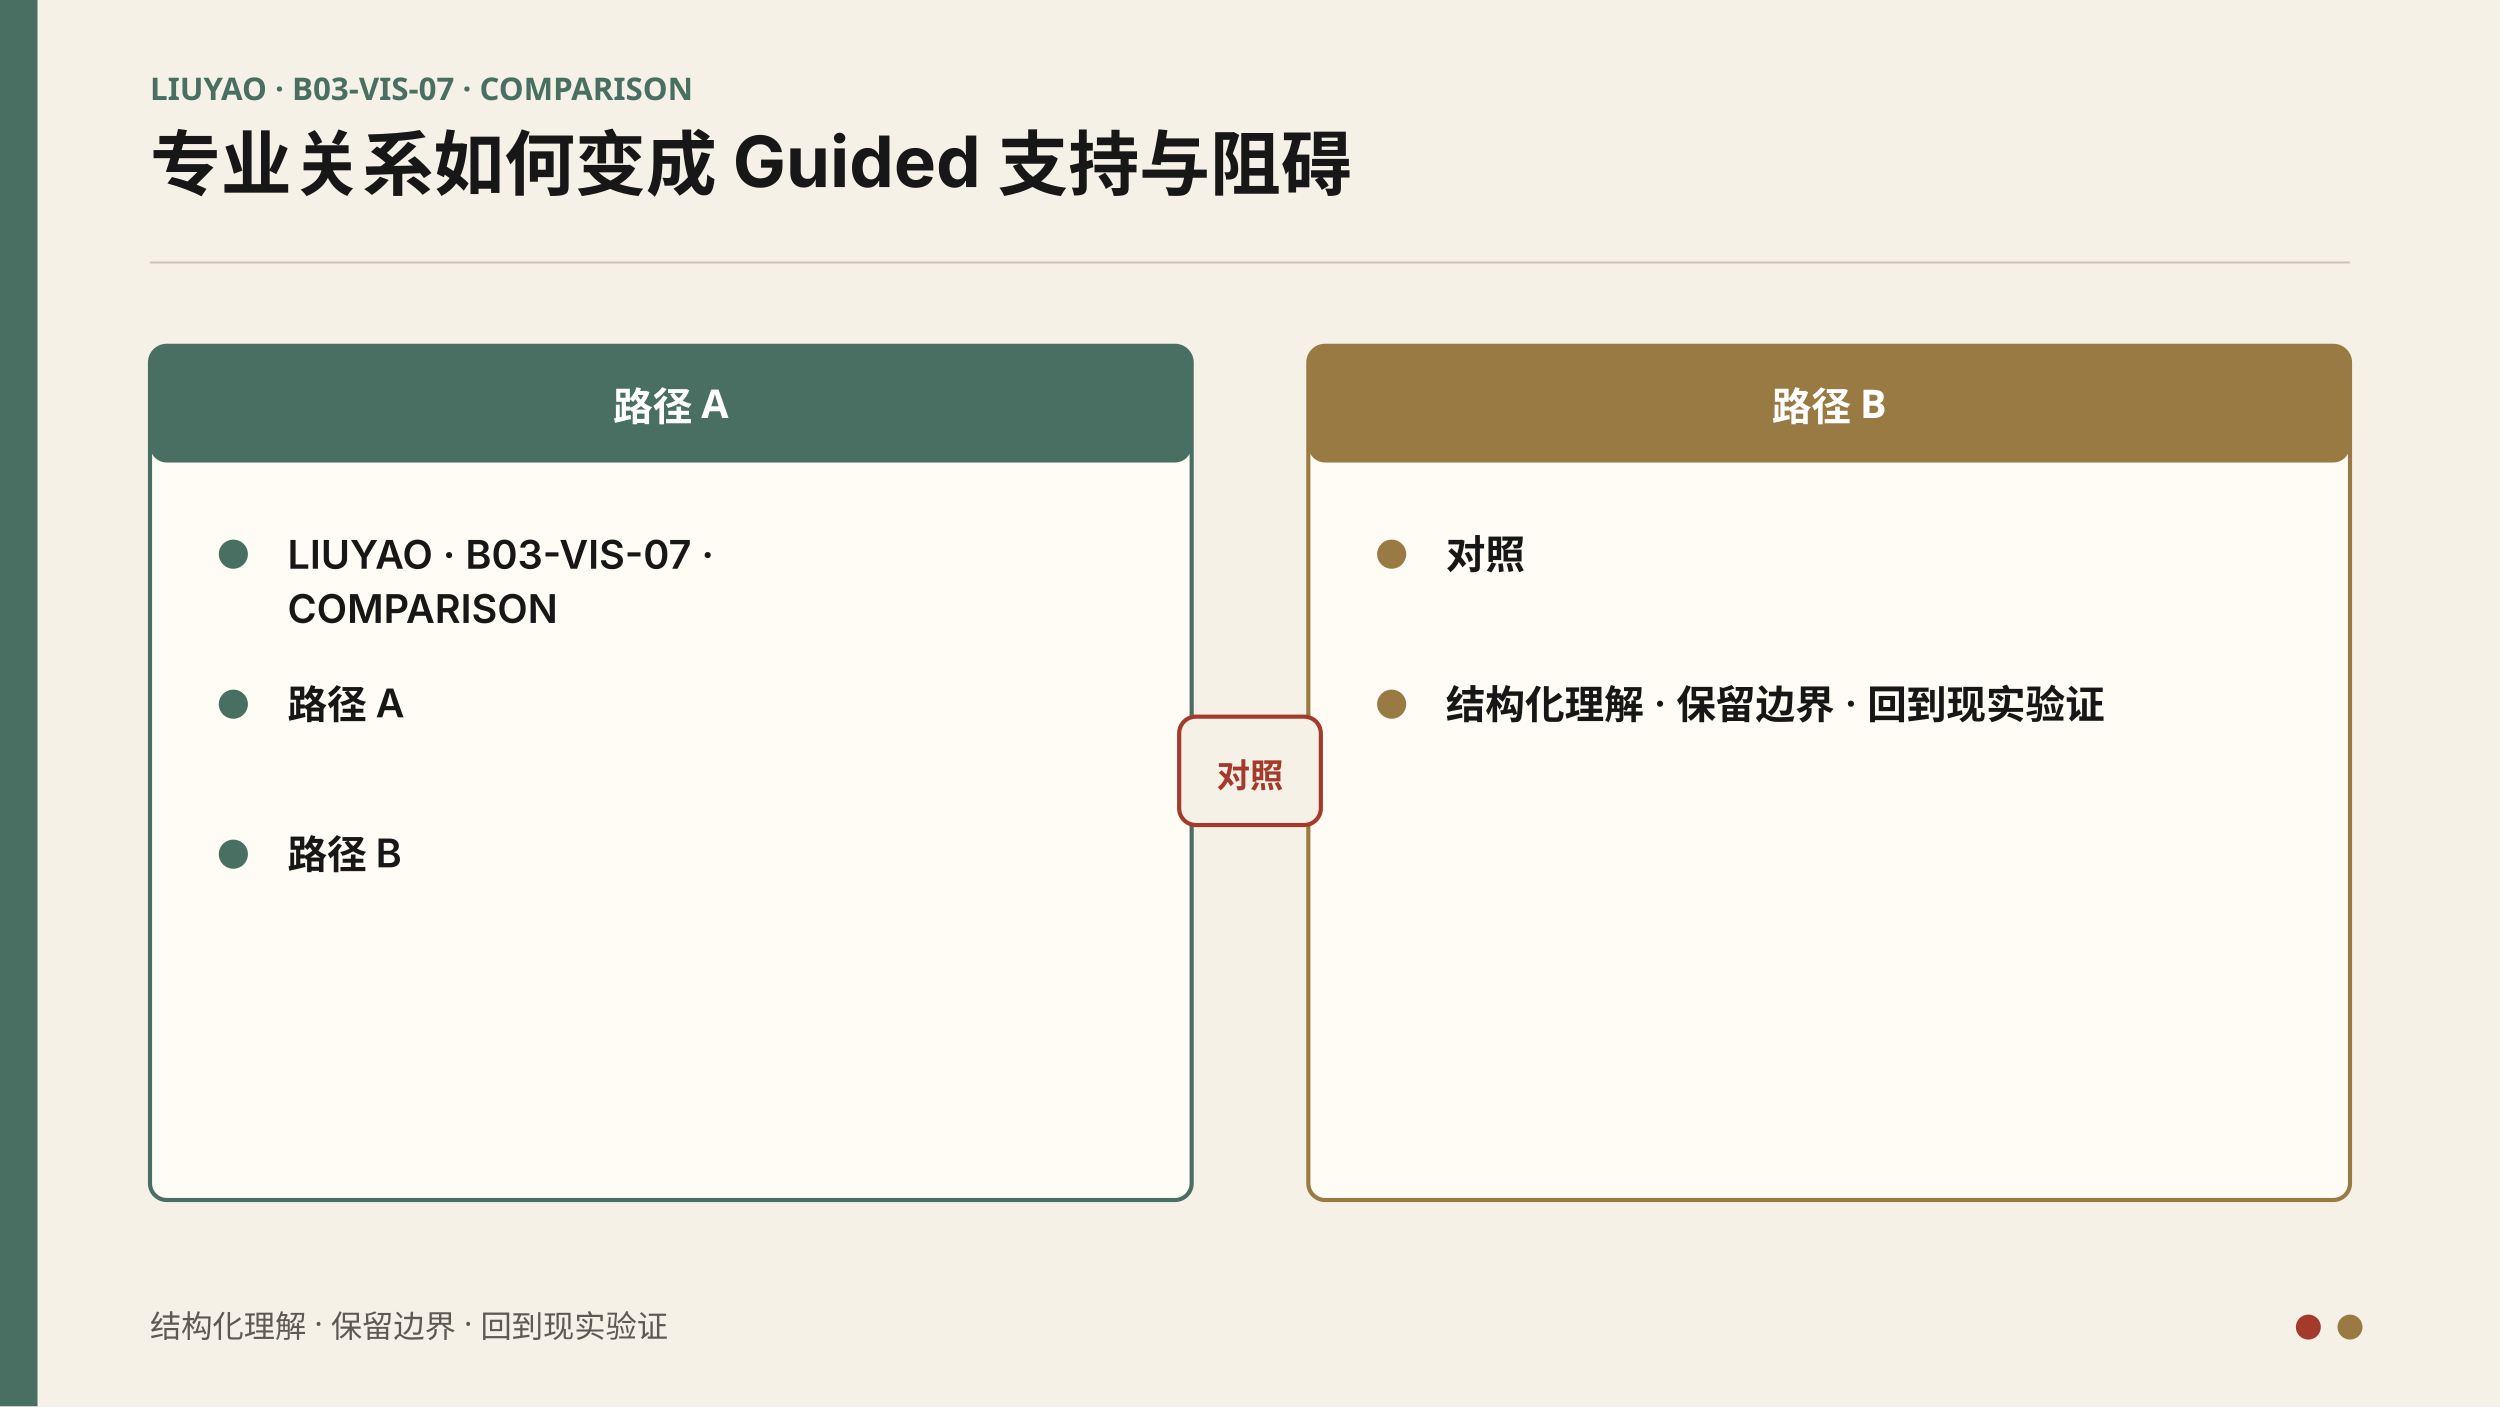
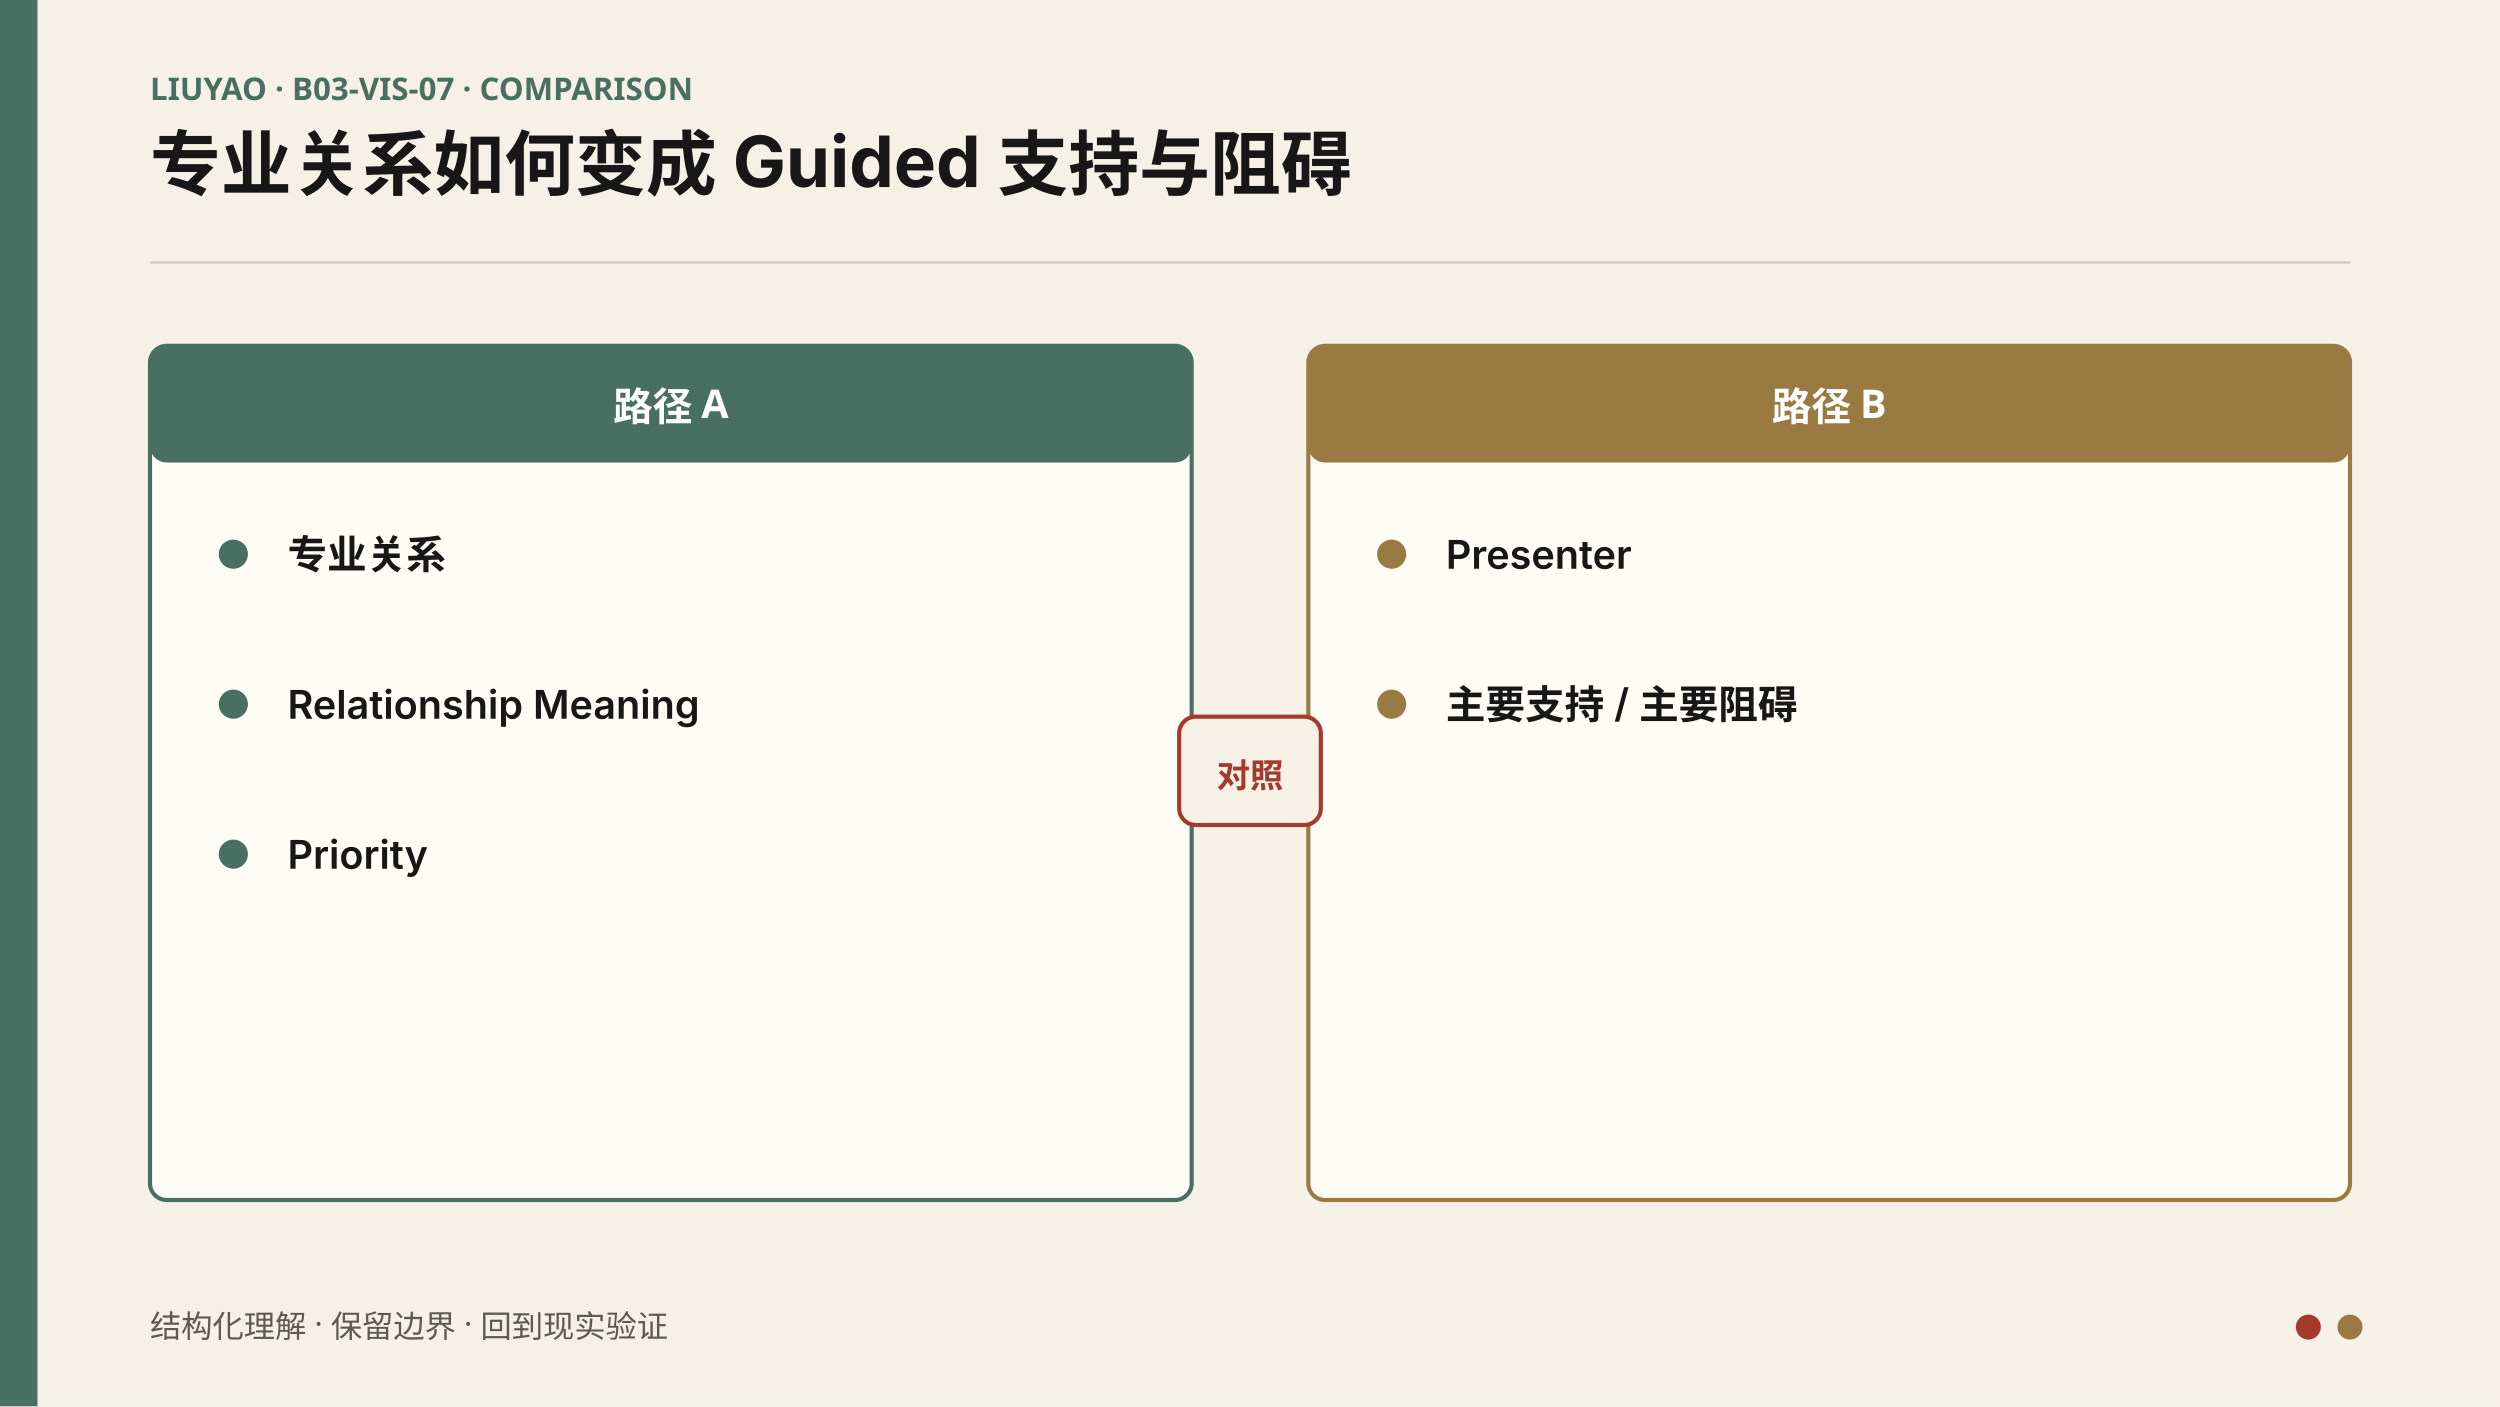
<svg xmlns="http://www.w3.org/2000/svg" data-visual-system="LIUYAO_VISUAL_SYSTEM_V1" data-style="modern-eastern-analytical" data-art-direction="content-growth-visual-v2" data-layout="comparison" width="1200" height="675" viewBox="0 0 1200 675" role="img" aria-labelledby="title desc">
  <rect width="1200" height="675" fill="#F6F1E7" />
  <rect x="0" y="0" width="18" height="675" fill="#496F63" />
  <text x="72" y="48" fill="#496F63" font-size="15" font-weight="700" letter-spacing="0" font-family="system-ui, sans-serif">LIUYAO · B03-VIS-07 · COMPARISON</text>
  <text x="72" y="91" text-anchor="start" fill="#171717" font-size="34" font-weight="750" font-family="system-ui, -apple-system, BlinkMacSystemFont, 'Segoe UI', sans-serif">
    <tspan x="72" dy="0">专业关系如何变成 Guided 支持与阻碍</tspan>
  </text>
  <line x1="72" y1="126" x2="1128" y2="126" stroke="#CFC5B6" stroke-width="1" />
  <rect x="72" y="166" width="500" height="410" rx="8" fill="#FFFCF6" stroke="#496F63" stroke-width="2" />
  <rect x="628" y="166" width="500" height="410" rx="8" fill="#FFFCF6" stroke="#9A7A43" stroke-width="2" />
  <rect x="72" y="166" width="500" height="56" rx="8" fill="#496F63" />
  <rect x="628" y="166" width="500" height="56" rx="8" fill="#9A7A43" />
  <text x="322" y="202" text-anchor="middle" fill="#fff" font-size="19" font-weight="700" font-family="system-ui, sans-serif">路径 A</text>
  <text x="878" y="202" text-anchor="middle" fill="#fff" font-size="19" font-weight="700" font-family="system-ui, sans-serif">路径 B</text>
  <circle cx="112" cy="266" r="7" fill="#496F63" />
  <text x="138" y="273" text-anchor="start" fill="#171717" font-size="19" font-weight="600" font-family="system-ui, -apple-system, BlinkMacSystemFont, 'Segoe UI', sans-serif">
-     <tspan x="138" dy="0">LIUYAO · B03-VIS-07 ·</tspan>
-     <tspan x="138" dy="26">COMPARISON</tspan>
+     <tspan x="138" dy="0">专业关系</tspan>
  </text>
  <circle cx="112" cy="338" r="7" fill="#496F63" />
  <text x="138" y="345" text-anchor="start" fill="#171717" font-size="19" font-weight="600" font-family="system-ui, -apple-system, BlinkMacSystemFont, 'Segoe UI', sans-serif">
-     <tspan x="138" dy="0">路径 A</tspan>
+     <tspan x="138" dy="0">Relationship Meaning</tspan>
  </text>
  <circle cx="112" cy="410" r="7" fill="#496F63" />
  <text x="138" y="417" text-anchor="start" fill="#171717" font-size="19" font-weight="600" font-family="system-ui, -apple-system, BlinkMacSystemFont, 'Segoe UI', sans-serif">
-     <tspan x="138" dy="0">路径 B</tspan>
+     <tspan x="138" dy="0">Priority</tspan>
  </text>
  <circle cx="668" cy="266" r="7" fill="#9A7A43" />
  <text x="694" y="273" text-anchor="start" fill="#171717" font-size="19" font-weight="600" font-family="system-ui, -apple-system, BlinkMacSystemFont, 'Segoe UI', sans-serif">
-     <tspan x="694" dy="0">对照</tspan>
+     <tspan x="694" dy="0">Presenter</tspan>
  </text>
  <circle cx="668" cy="338" r="7" fill="#9A7A43" />
  <text x="694" y="345" text-anchor="start" fill="#171717" font-size="19" font-weight="600" font-family="system-ui, -apple-system, BlinkMacSystemFont, 'Segoe UI', sans-serif">
-     <tspan x="694" dy="0">结构化理解 · 保留边界 · 回到现实验证</tspan>
+     <tspan x="694" dy="0">主要支持 / 主要阻碍</tspan>
  </text>
  <rect x="566" y="344" width="68" height="52" rx="8" fill="#F6F1E7" stroke="#A33A2B" stroke-width="2" />
  <text x="600" y="378" text-anchor="middle" fill="#A33A2B" font-size="16" font-weight="700" font-family="system-ui, sans-serif">对照</text>
  <text x="72" y="642" fill="#5D5A54" font-size="15" font-family="system-ui, sans-serif">结构化理解 · 保留边界 · 回到现实验证</text>
  <circle cx="1108" cy="637" r="6" fill="#A33A2B" />
  <circle cx="1128" cy="637" r="6" fill="#9A7A43" />
</svg>
